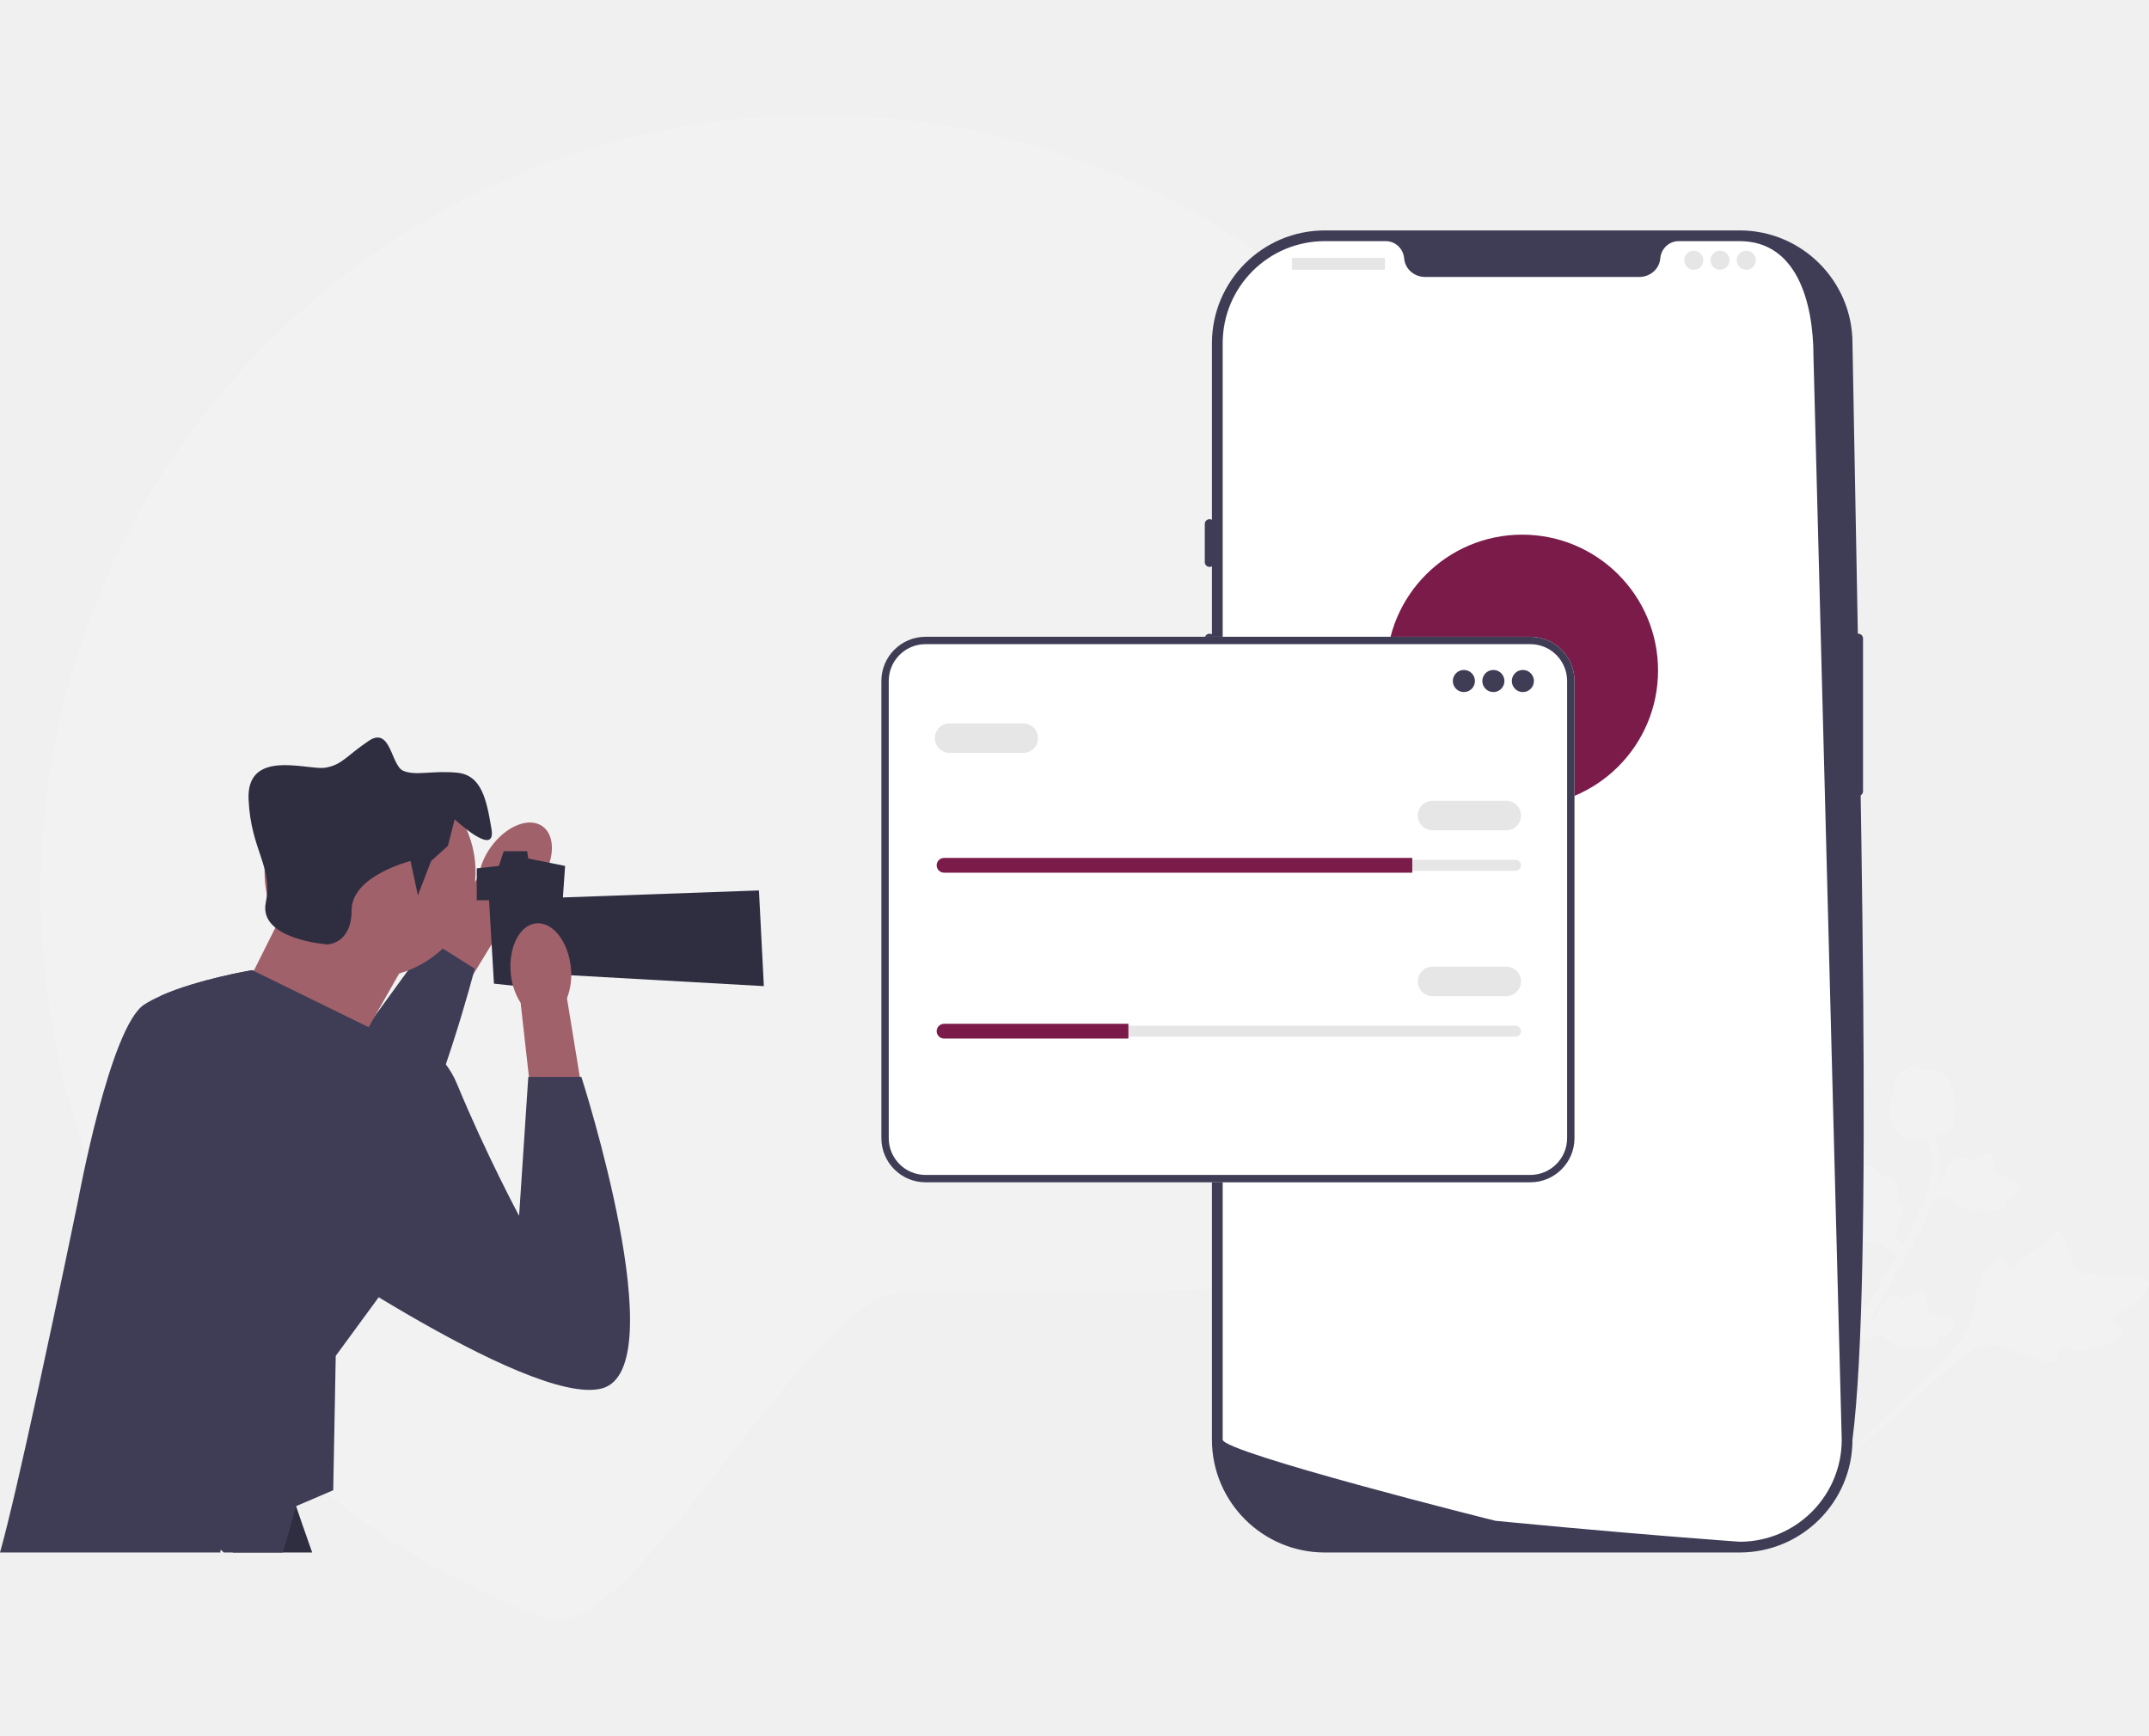
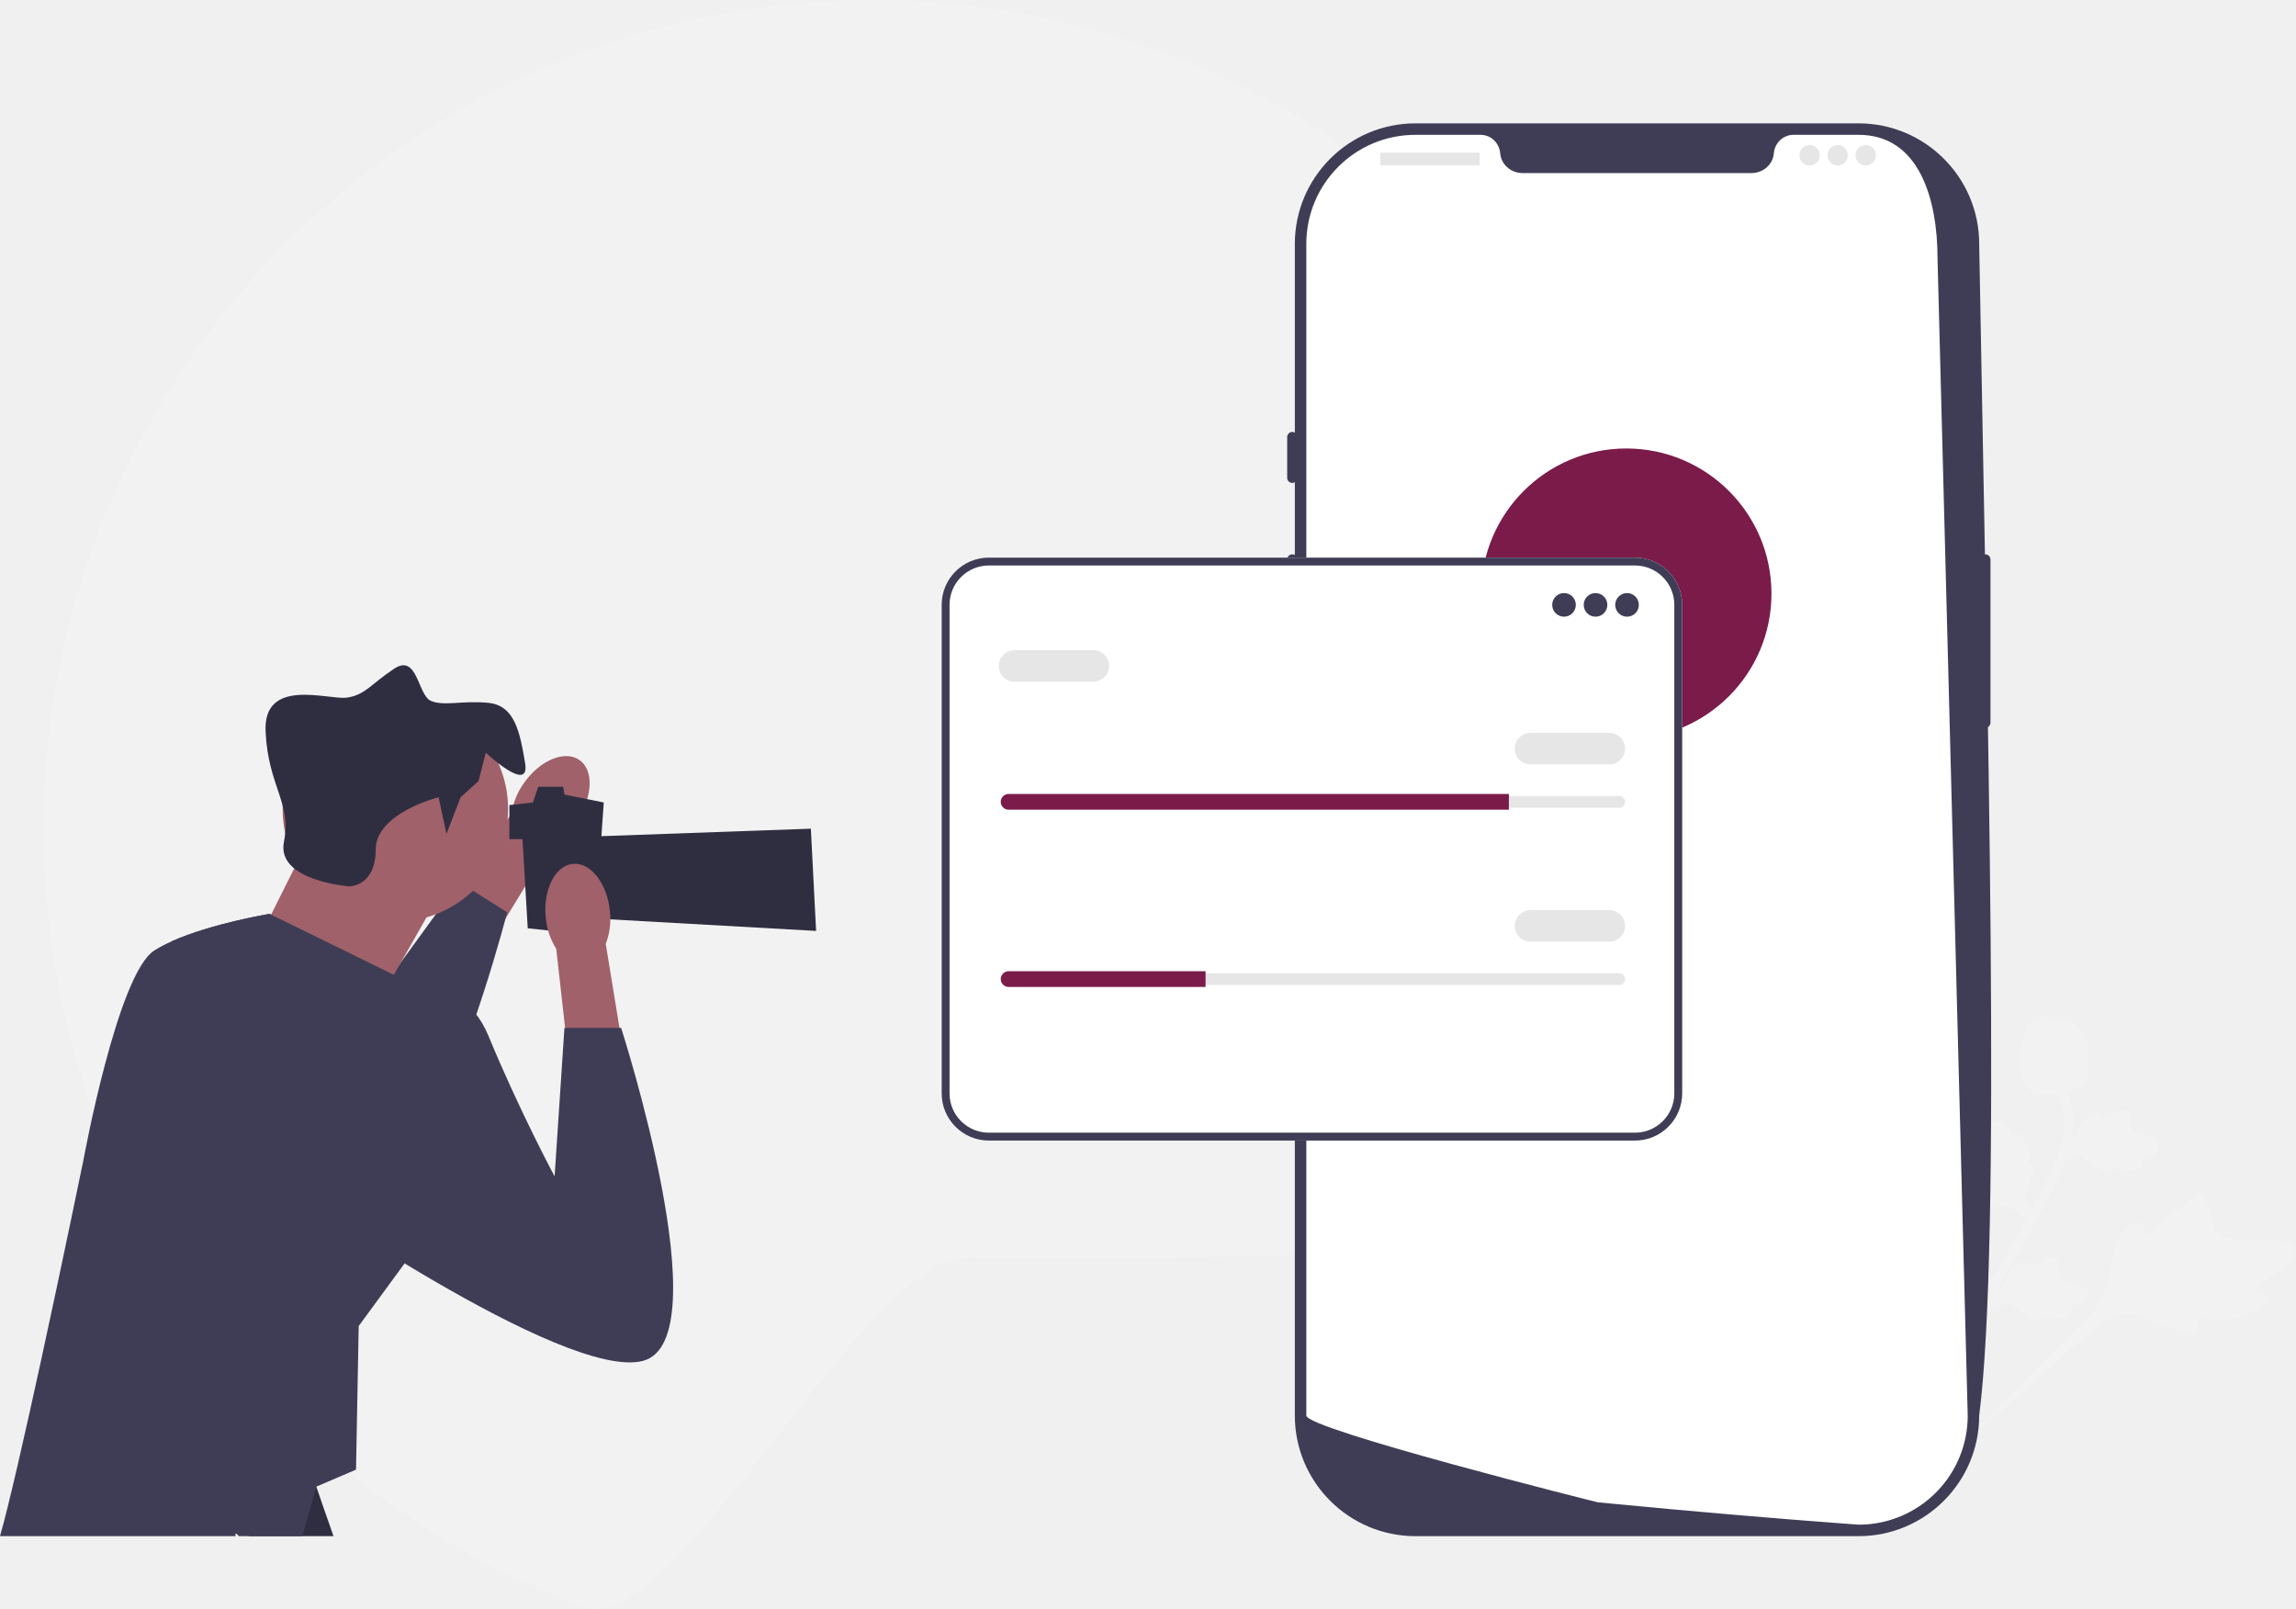
- <svg xmlns="http://www.w3.org/2000/svg" width="721.112" height="582.535" viewBox="0 0 830.444 581.975">
+ <svg xmlns="http://www.w3.org/2000/svg" width="830.444" height="581.975" viewBox="0 0 830.444 581.975">
  <path d="M615.74,300c0,165.69-100.828,155-266.518,155-36.83,0-105.582,138.36-138.172,126.22h-.01c-1.2-.44-2.39-.9-3.58-1.37-.34-.12-.68-.25-1.01-.39-1.87-.72-3.73-1.47-5.58-2.24-3.81-1.58-7.58-3.24-11.3-4.96-1.93-.9-3.85-1.81-5.75-2.75-17.64-8.65-34.31-18.99-49.8-30.8-7.8-5.94-15.31-12.27-22.48-18.93-5.94-5.52-11.65-11.27-17.11-17.25-1.72-1.87-3.4-3.76-5.06-5.67-.68-.77-1.34-1.54-1.99-2.31-4.71-5.51-9.21-11.2-13.51-17.05-1.39-1.89-2.76-3.8-4.11-5.73-9.17-13.1-17.32-26.98-24.34-41.5-19.02-39.4-29.68-83.59-29.68-130.27C15.74,134.31,150.05,0,315.74,0s300,134.31,300,300Z" fill="#f2f2f2" />
  <g>
    <path d="M820.473,470.081c-.189-2.169-5.389-2.445-5.448-4.36-.059-1.908,5.083-2.298,9.937-6.505,.875-.759,6.391-5.54,5.354-8.333-1.967-5.294-25.75,1.211-29.327-6.381-.785-1.666-.68-4.188-2.948-9.456-.902-2.095-1.547-3.156-2.564-3.366-1.443-.298-2.374,1.377-5.385,4.102-4.516,4.087-5.593,3.191-8.751,6.666-2.344,2.58-2.981,4.428-4.199,4.262-1.724-.235-1.561-4.089-3.589-4.712-2.07-.636-5.024,2.521-6.731,5.128-3.204,4.891-2.943,9.261-3.623,13.397-.739,4.495-2.934,10.815-9.681,18.012l-62.203,61.714c13.175-12.466,50.191-46.205,64.767-58.348,4.208-3.505,8.66-6.973,14.167-6.537,5.303,.419,10.945,4.405,19.679,6.284,1.02,.219,3.867,.794,4.904-.544,.857-1.107-.304-2.513,.481-3.558,1.053-1.402,3.996-.01,8.462-.063,3.149-.038,5.454-.775,7.436-1.409,.598-.191,9.515-3.105,9.264-5.993l-0-0Z" fill="#f2f2f2" />
    <path d="M697.717,459.28c-1.119-.533-2.755,1.94-3.712,1.416-.954-.521,.338-3.158-.326-6.754-.12-.649-.875-4.735-2.545-5.032-3.166-.562-6.835,12.988-11.594,12.552-1.044-.095-2.252-.875-5.491-1.281-1.289-.162-1.995-.151-2.392,.287-.562,.622-.009,1.562,.46,3.827,.703,3.396-.048,3.666,.747,6.218,.59,1.895,1.313,2.741,.88,3.291-.613,.778-2.457-.413-3.348,.402-.909,.832-.212,3.193,.574,4.783,1.476,2.984,3.696,4.117,5.53,5.644,1.993,1.66,4.462,4.561,6.047,9.949l12.342,48.336c-2.317-10.063-8.196-37.966-9.95-48.623-.506-3.077-.924-6.262,.879-8.84,1.736-2.482,5.32-4.101,8.762-7.845,.402-.437,1.506-1.669,1.148-2.564-.296-.74-1.321-.576-1.607-1.263-.384-.921,1.148-1.964,2.41-4.171,.89-1.556,1.193-2.901,1.454-4.056,.079-.348,1.222-5.566-.268-6.276l-0,0Z" fill="#f2f2f2" />
    <path d="M717.6,475.003l2.217-6.333,.527-.308c2.436-1.422,4.151-3.13,5.099-5.079,.151-.31,.286-.627,.423-.95,.545-1.281,1.222-2.874,2.908-4.3,.943-.794,3.35-2.522,5.134-1.307,.483,.322,.76,.748,.924,1.169,.077-.049,.155-.097,.24-.149,1.039-.626,1.701-.789,2.34-.947,.491-.121,.997-.246,1.906-.68,.399-.19,.724-.37,.999-.52,.831-.454,1.879-.968,3.018-.403,1.196,.647,1.351,1.968,1.453,2.843,.184,1.56,.113,2.587,.066,3.269-.018,.249-.036,.529-.024,.625,.116,.77,3.584,1.77,4.887,2.154,2.932,.853,5.469,1.591,5.613,3.768,.105,1.558-1.189,2.929-3.953,4.183-.861,.39-1.681,.606-2.385,.747,.305,.461,.5,1.037,.359,1.727h0c-.335,1.632-2.289,2.49-5.809,2.555-.875,.018-2.051,.039-3.489-.37-.677-.193-1.252-.438-1.741-.655-.144,.274-.355,.544-.674,.773-.937,.675-2.182,.612-3.693-.244-1.674-.916-2.931-1.924-4.041-2.812-.969-.773-1.806-1.437-2.567-1.742-1.42-.547-2.999,.04-4.917,.865l-4.82,2.122-0-0Z" fill="#f2f2f2" />
    <path d="M737.929,440.728l-6.688-.538-.431-.431c-1.993-1.996-4.081-3.221-6.206-3.644-.338-.067-.679-.117-1.027-.168-1.378-.202-3.09-.453-4.897-1.722-1.007-.71-3.29-2.6-2.567-4.634,.189-.549,.531-.925,.897-1.19-.067-.062-.133-.126-.205-.194-.869-.846-1.195-1.446-1.509-2.023-.242-.444-.491-.902-1.141-1.671-.285-.337-.541-.607-.756-.834-.65-.689-1.413-1.572-1.155-2.817,.322-1.321,1.561-1.806,2.381-2.127,1.463-.574,2.474-.766,3.145-.893,.245-.046,.521-.099,.61-.136,.716-.307,.803-3.916,.844-5.274,.081-3.052,.151-5.694,2.221-6.386,1.48-.496,3.135,.407,5.049,2.763,.595,.734,1.013,1.473,1.327,2.117,.369-.412,.876-.746,1.579-.785h0c1.664-.09,2.989,1.582,3.944,4.971,.24,.842,.558,1.975,.527,3.469-.015,.704-.106,1.322-.192,1.85,.301,.07,.616,.205,.918,.456,.89,.735,1.145,1.956,.701,3.634-.461,1.852-1.118,3.323-1.695,4.622-.502,1.134-.932,2.112-1.034,2.925-.169,1.512,.8,2.891,2.084,4.537l3.276,4.124-0-0Z" fill="#f2f2f2" />
    <path d="M743.321,421.524l2.217-6.333,.527-.308c2.436-1.422,4.151-3.13,5.099-5.079,.151-.31,.286-.627,.423-.95,.545-1.281,1.222-2.874,2.908-4.3,.943-.794,3.35-2.522,5.134-1.307,.483,.322,.76,.748,.924,1.169,.077-.049,.155-.097,.24-.149,1.039-.626,1.701-.789,2.34-.947,.491-.121,.997-.246,1.906-.68,.399-.19,.724-.37,.999-.52,.831-.454,1.879-.968,3.018-.403,1.196,.647,1.351,1.968,1.453,2.843,.184,1.56,.113,2.587,.066,3.269-.018,.249-.036,.529-.024,.625,.116,.77,3.584,1.77,4.887,2.154,2.932,.853,5.469,1.591,5.613,3.768,.105,1.558-1.189,2.929-3.953,4.183-.861,.39-1.681,.606-2.385,.747,.305,.461,.5,1.037,.359,1.727h0c-.335,1.632-2.289,2.49-5.809,2.555-.875,.018-2.051,.039-3.489-.37-.677-.193-1.252-.438-1.741-.655-.144,.274-.355,.544-.674,.773-.937,.675-2.182,.612-3.693-.244-1.674-.916-2.931-1.924-4.041-2.812-.969-.773-1.806-1.437-2.567-1.742-1.42-.547-2.999,.04-4.917,.865l-4.82,2.122-0-0Z" fill="#f2f2f2" />
    <path d="M693.371,541.119l-.88-1.395,.394-1.6-.394,1.6-1.549-.538c.042-.148,.113-.499,.229-1.048,.635-3.003,2.564-12.143,7.086-25.823,3.157-9.55,6.941-19.108,11.249-28.415,4.315-9.321,8.123-16.118,11.183-21.58,2.308-4.12,4.576-8.01,6.787-11.798,5.904-10.122,11.48-19.683,16.184-30.976,1.051-2.52,3.237-7.767,2.867-14.648-.215-3.991-1.255-7.942-3.093-11.741l2.97-1.437c2.027,4.197,3.176,8.573,3.415,13.004,.411,7.629-1.971,13.346-3.115,16.093-4.787,11.491-10.418,21.145-16.38,31.364-2.201,3.775-4.46,7.647-6.759,11.751-3.032,5.412-6.806,12.15-11.066,21.351-4.258,9.195-7.995,18.637-11.114,28.066-4.464,13.508-6.363,22.512-6.988,25.47-.334,1.579-.404,1.91-1.027,2.3l0-0Z" fill="#f2f2f2" />
    <path d="M735.715,395.258c-.122-.059-.244-.121-.364-.19-2.465-1.353-4.079-3.995-4.801-7.85-.336-1.812-.103-3.583,.363-7.114,.071-.545,.464-3.293,1.583-6.795,.731-2.289,1.2-3.167,2.006-3.755,.896-.655,1.955-.903,3.013-.905,.099-.302,.27-.581,.538-.82,1.102-.995,2.37-.185,3.061,.243,.346,.224,.777,.506,1.285,.718,.799,.338,1.33,.307,2.132,.265,.768-.041,1.724-.093,2.955,.217,2.433,.602,3.984,2.12,4.496,2.619,2.698,2.616,3.081,5.876,3.524,9.651,.086,.756,.325,3.472-.239,6.766-.407,2.377-.938,3.265-1.45,3.869-1.048,1.243-2.302,1.64-5.356,2.379-3.192,.776-4.793,1.164-6.055,1.261-2.934,.221-4.777,.361-6.692-.56l-0,0Z" fill="#f2f2f2" />
  </g>
  <g>
    <path d="M672.251,555.627h-160.312c-24.045,0-43.607-19.562-43.607-43.607V88.228c0-24.045,19.562-43.607,43.607-43.607h160.312c24.044,0,43.606,19.562,43.606,43.607,2.984,170.182,8.073,360.758,0,423.792,0,24.045-19.562,43.607-43.606,43.607Z" fill="#3f3d56" />
    <path d="M718.093,200.506c-1.017,0-1.845,.827-1.845,1.845v59.033c0,1.017,.827,1.845,1.845,1.845s1.845-.827,1.845-1.845v-59.033c0-1.017-.827-1.845-1.845-1.845Z" fill="#3f3d56" />
    <path d="M700.787,93.549l10.92,418.464c0,20.929-16.289,38.049-36.886,39.377h-.009c-.304,.018-.609,.037-.922,.046-.544,.028-1.088,.037-1.642,.037,0,0-2.029-.148-5.737-.424-3.745-.277-9.196-.692-15.994-1.236-2.038-.157-4.188-.332-6.457-.517-4.52-.369-9.482-.775-14.804-1.236-2.121-.175-4.317-.369-6.558-.563-11.456-.987-24.287-2.14-37.818-3.45-2.288-.212-4.593-.434-6.918-.664-.609-.065-105.477-26.427-105.477-31.371V88.228c0-21.796,17.664-39.46,39.46-39.46h23.558c3.763,0,6.789,2.933,7.112,6.687,.028,.249,.055,.498,.101,.747,.683,3.773,4.142,6.401,7.979,6.401h82.805c3.837,0,7.296-2.629,7.979-6.401,.046-.249,.074-.498,.102-.747,.323-3.754,3.348-6.687,7.112-6.687h23.558c21.796,0,28.54,22.984,28.54,44.78Z" fill="#fff" />
    <path d="M467.409,156.231c-1.017,0-1.845,.827-1.845,1.845v14.758c0,1.017,.827,1.845,1.845,1.845s1.845-.827,1.845-1.845v-14.758c0-1.017-.827-1.845-1.845-1.845Z" fill="#3f3d56" />
    <path d="M467.409,200.506c-1.017,0-1.845,.827-1.845,1.845v28.594c0,1.017,.827,1.845,1.845,1.845s1.845-.827,1.845-1.845v-28.594c0-1.017-.827-1.845-1.845-1.845Z" fill="#3f3d56" />
    <path d="M467.409,241.091c-1.017,0-1.845,.827-1.845,1.845v28.594c0,1.017,.827,1.845,1.845,1.845s1.845-.827,1.845-1.845v-28.594c0-1.017-.827-1.845-1.845-1.845Z" fill="#3f3d56" />
    <rect x="499.232" y="55.229" width="35.973" height="4.612" rx=".31" ry=".31" fill="#e6e6e6" />
    <circle cx="654.518" cy="56.151" r="3.69" fill="#e6e6e6" />
    <circle cx="664.665" cy="56.151" r="3.69" fill="#e6e6e6" />
    <circle cx="674.811" cy="56.151" r="3.69" fill="#e6e6e6" />
  </g>
  <circle cx="588.222" cy="214.714" r="52.499" fill="#7a1b4a" />
  <g>
    <path d="M591.369,412.543h-233.716c-9.409,0-17.063-7.655-17.063-17.063V218.752c0-9.408,7.654-17.063,17.063-17.063h233.716c9.409,0,17.063,7.655,17.063,17.063v176.728c0,9.408-7.654,17.063-17.063,17.063Z" fill="#fff" />
    <path d="M591.369,412.543h-233.716c-9.409,0-17.063-7.655-17.063-17.063V218.752c0-9.408,7.654-17.063,17.063-17.063h233.716c9.409,0,17.063,7.655,17.063,17.063v176.728c0,9.408-7.654,17.063-17.063,17.063Zm-233.716-208.005c-7.837,0-14.213,6.376-14.213,14.213v176.728c0,7.837,6.376,14.213,14.213,14.213h233.716c7.837,0,14.213-6.376,14.213-14.213V218.752c0-7.837-6.376-14.213-14.213-14.213h-233.716Z" fill="#3f3d56" />
    <circle cx="565.691" cy="218.785" r="4.274" fill="#3f3d56" />
    <circle cx="577.089" cy="218.785" r="4.274" fill="#3f3d56" />
    <circle cx="588.486" cy="218.785" r="4.274" fill="#3f3d56" />
    <path d="M364.81,287.883c-1.178,0-2.137,.959-2.137,2.137,0,.575,.222,1.106,.625,1.498,.406,.416,.938,.639,1.512,.639h220.827c1.178,0,2.137-.959,2.137-2.137,0-.575-.222-1.106-.625-1.498-.406-.416-.938-.639-1.512-.639h-220.827Z" fill="#e6e6e6" />
    <path d="M545.746,287.17v5.699h-180.936c-.784,0-1.496-.313-2.009-.841-.527-.513-.841-1.225-.841-2.009,0-1.567,1.282-2.849,2.849-2.849h180.936Z" fill="#7a1b4a" />
    <path d="M582.075,276.485h-28.494c-3.142,0-5.699-2.556-5.699-5.699s2.557-5.699,5.699-5.699h28.494c3.142,0,5.699,2.556,5.699,5.699s-2.557,5.699-5.699,5.699Z" fill="#e6e6e6" />
    <path d="M395.441,246.567h-28.494c-3.142,0-5.699-2.556-5.699-5.699s2.557-5.699,5.699-5.699h28.494c3.142,0,5.699,2.556,5.699,5.699s-2.557,5.699-5.699,5.699Z" fill="#e6e6e6" />
    <path d="M364.81,351.994c-1.178,0-2.137,.959-2.137,2.137,0,.575,.222,1.106,.625,1.498,.406,.416,.938,.639,1.512,.639h220.827c1.178,0,2.137-.959,2.137-2.137,0-.575-.222-1.106-.625-1.498-.406-.416-.938-.639-1.512-.639h-220.827Z" fill="#e6e6e6" />
    <path d="M436.044,351.281v5.699h-71.234c-.784,0-1.496-.313-2.009-.841-.527-.513-.841-1.225-.841-2.009,0-1.567,1.282-2.849,2.849-2.849h71.234Z" fill="#7a1b4a" />
    <path d="M582.075,340.596h-28.494c-3.142,0-5.699-2.556-5.699-5.699s2.557-5.699,5.699-5.699h28.494c3.142,0,5.699,2.556,5.699,5.699s-2.557,5.699-5.699,5.699Z" fill="#e6e6e6" />
  </g>
  <g>
    <g>
-       <path id="uuid-93d248a9-a94b-48d4-94d7-f43ba05ca98d-5792" d="M208.615,296.604c5.815-8.286,6.254-18.002,.98-21.702-5.274-3.7-14.261,.018-20.077,8.307-2.369,3.279-3.918,7.078-4.517,11.079l-24.195,35.418,16.863,11,22.062-36.084c3.56-1.925,6.606-4.675,8.885-8.019Z" fill="#a0616a" />
+       <path id="uuid-93d248a9-a94b-48d4-94d7-f43ba05ca98d-5157" d="M208.615,296.604c5.815-8.286,6.254-18.002,.98-21.702-5.274-3.7-14.261,.018-20.077,8.307-2.369,3.279-3.918,7.078-4.517,11.079l-24.195,35.418,16.863,11,22.062-36.084c3.56-1.925,6.606-4.675,8.885-8.019Z" fill="#a0616a" />
      <path d="M62.199,340.421c16.081,34.391,44.517,89.66,63.718,95.643,6.618,2.067,13.313-2.731,19.675-11.274,18.423-24.7,34.097-80.738,37.273-92.58,.389-1.441,.588-2.228,.588-2.228l-15.958-10.07-1.384-.872-24.198,33.272-7.453,10.24s.351-5.101,1.176-13.313l-38.155-18.689s-20.955,3.489-35.282,9.87Z" fill="#3f3d56" />
    </g>
    <circle cx="142.994" cy="292.623" r="40.772" fill="#a0616a" />
    <path d="M120.63,555.627h-30.59c-2.28-2.36-4.53-4.76-6.74-7.18-2.28-2.48-4.5-4.98-6.7-7.51,20-4.13,36.52-7,36.52-7,0,0,.45,1.35,1.29,3.78,1.27,3.74,3.42,10.01,6.22,17.91Z" fill="#2f2e41" />
    <polygon points="155.794 329.128 139.56 357.689 93.214 340.506 111.23 304.475 155.794 329.128" fill="#a0616a" />
    <polygon points="184.24 291.201 192.773 290.253 194.67 284.564 203.692 284.564 204.151 287.408 218.374 290.253 215.518 331.082 208.892 337.662 190.877 335.765 188.981 303.527 184.24 303.527 184.24 291.201" fill="#2f2e41" />
    <polygon points="213.633 302.579 293.281 299.734 295.177 336.714 210.789 331.973 213.633 302.579" fill="#2f2e41" />
    <path d="M158.639,288.356l2.845,13.275,5.118-13.275,6.479-5.857,2.626-10.262s16.119,15.171,14.223,3.793c-1.896-11.378-3.793-20.86-13.275-21.808-9.482-.948-16.119,1.344-20.86-.75s-4.741-17.265-13.275-11.576c-8.534,5.689-10.43,9.482-17.067,10.43s-30.342-7.585-29.394,12.326,9.482,25.601,6.637,39.824c-2.845,14.223,23.705,16.119,23.705,16.119,0,0,9.482,0,9.482-13.275s22.756-18.964,22.756-18.964Z" fill="#2f2e41" />
    <path d="M146.34,456.967v.01l-16.6,22.65-.24,13-.73,38.94-14.36,6.15-5.06,17.91h-22.91c-1.21-1.39-1.43-1.03-1.24,0H0c3.26-11.38,9.07-37.02,14.73-63,7.87-36.14,15.43-72.95,15.43-72.95,0,0,12.33-67.32,25.6-75.85,1.88-1.22,4.07-2.34,6.44-3.4,3.58-1.6,7.58-3.01,11.55-4.24,2.05-.63,4.09-1.21,6.08-1.74,1.32-.35,2.62-.68,3.86-.99,.63-.15,1.24-.3,1.84-.44,1.2-.29,2.35-.55,3.42-.78,.39-.09,.77-.17,1.14-.25,.28-.06,.55-.11,.82-.17,.31-.07,.61-.13,.9-.19,.29-.06,.58-.12,.85-.17,.31-.06,.61-.12,.9-.18,.29-.06,.56-.11,.82-.16s.51-.1,.74-.14c.23-.04,.44-.08,.64-.12,.3-.06,.57-.11,.79-.15,.15-.02,.28-.05,.4-.07,.35-.06,.53-.09,.53-.09l.56,.28h.01l37.59,18.42,6.26,3.07h.01l.55,.26,1.48,.73,.12,5.36,1.53,66.12,.75,32.18Z" fill="#3f3d56" />
-     <path id="uuid-b31af06e-cfe4-4dea-b567-d6fb9c146d99-5793" d="M220.599,329.547c-.999-10.073-7.006-17.723-13.417-17.086-6.411,.637-10.796,9.318-9.795,19.395,.344,4.031,1.649,7.92,3.805,11.343l4.771,42.627,19.956-2.665-6.822-41.74c1.442-3.781,1.957-7.853,1.502-11.874Z" fill="#a0616a" />
+     <path id="uuid-b31af06e-cfe4-4dea-b567-d6fb9c146d99-5158" d="M220.599,329.547c-.999-10.073-7.006-17.723-13.417-17.086-6.411,.637-10.796,9.318-9.795,19.395,.344,4.031,1.649,7.92,3.805,11.343l4.771,42.627,19.956-2.665-6.822-41.74c1.442-3.781,1.957-7.853,1.502-11.874Z" fill="#a0616a" />
    <path d="M135.882,361.366s29.394-14.223,40.772,13.275c11.378,27.497,23.942,50.847,23.942,50.847l3.556-53.692h20.505s36.386,112.834,7.94,120.419-129.901-63.528-129.901-63.528l33.186-67.321Z" fill="#3f3d56" />
  </g>
</svg>
